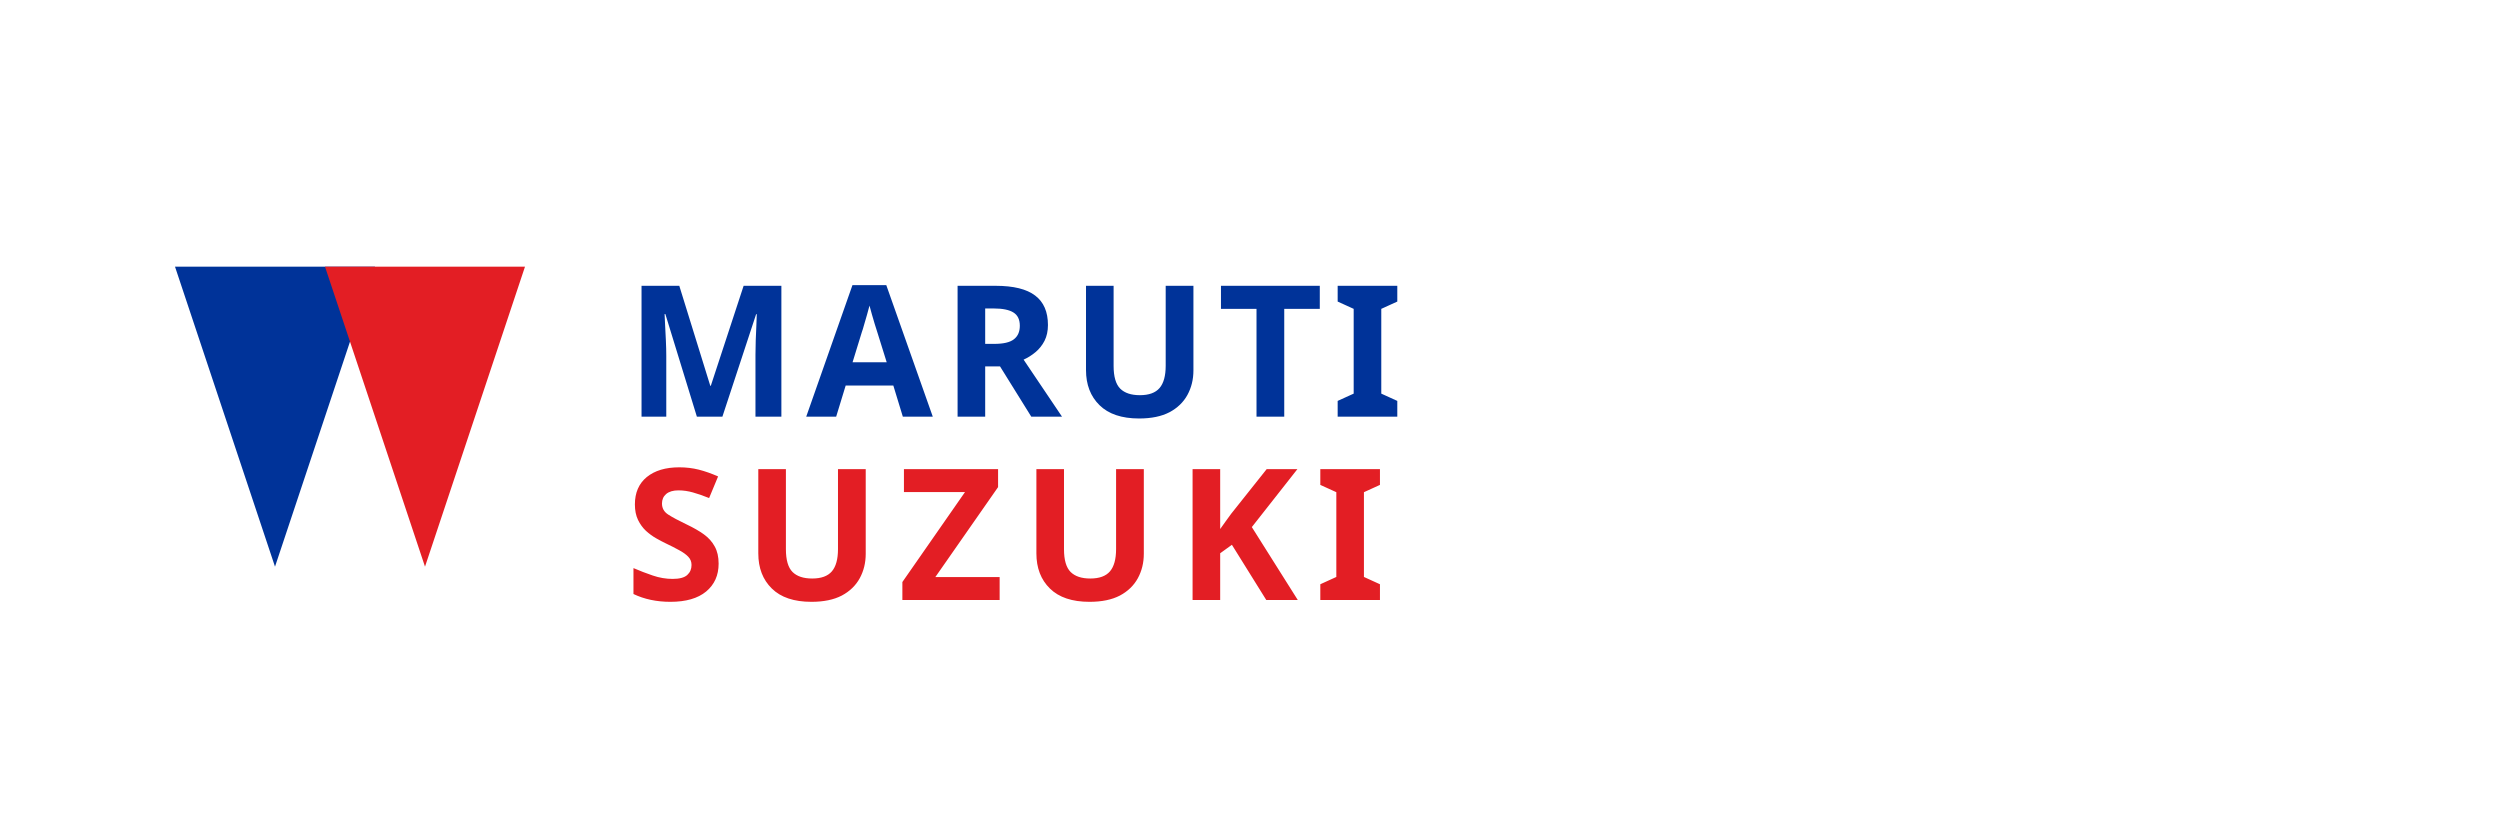
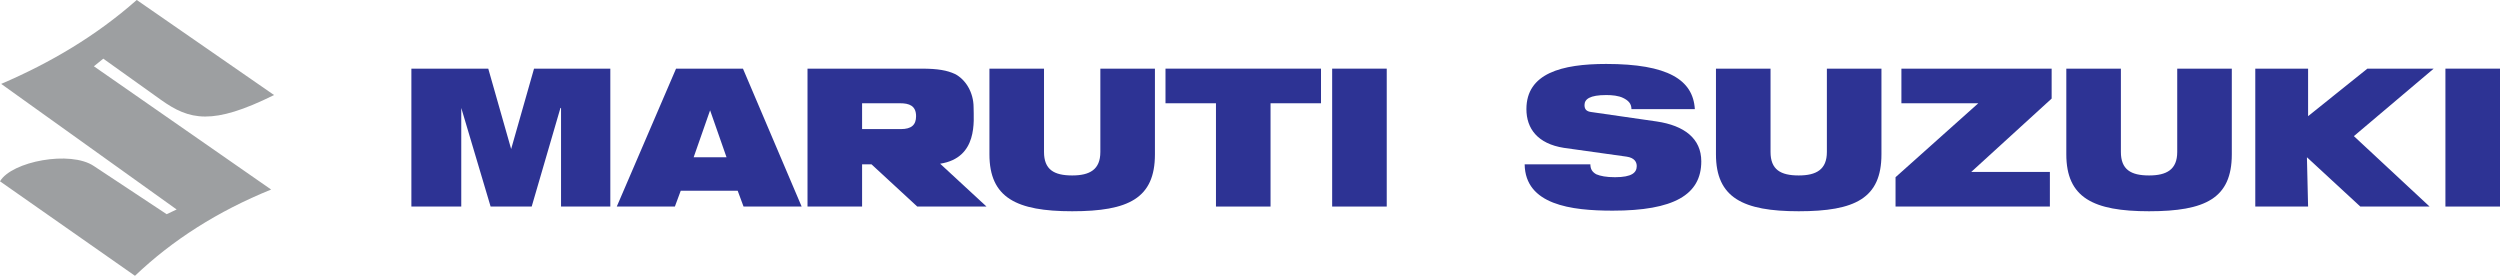
- <svg xmlns="http://www.w3.org/2000/svg" viewBox="0 0 300 100" width="100%" height="100%">
-   <rect width="300" height="100" fill="none" />
-   <g transform="translate(15, 20) scale(0.6)">
-     <path d="M10 20 L50 20 L30 80 Z" fill="#003399" />
-     <path d="M40 20 L80 20 L60 80 Z" fill="#E31E24" />
+ <svg xmlns="http://www.w3.org/2000/svg" version="1.1" id="layer" x="0px" y="0px" style="enable-background:new 244 244 512 512;" xml:space="preserve" viewBox="275 475.18 450 49.65">
+   <g>
+     <path style="fill:#9D9FA1;" d="M299.613,475.176c-7.289,6.443-15.528,11.303-24.401,15.106l31.585,22.606L305,513.732   l-13.099-8.661c-4.225-2.852-14.789-0.845-16.901,2.746l24.296,17.007c6.761-6.444,14.894-11.619,24.507-15.528l-31.901-22.183   l1.69-1.373l10.352,7.393c5.176,3.697,9.296,4.648,20.388-0.845L299.613,475.176" />
+     <polyline style="fill:#2D3394;" points="349.049,487.535 362.887,487.535 367.007,502.007 367.007,502.007 371.127,487.535    384.859,487.535 384.859,512.359 375.986,512.359 375.986,494.612 375.88,494.612 370.704,512.359 363.31,512.359 358.028,494.612    358.028,494.612 358.028,512.359 349.049,512.359 349.049,487.535  " />
+     <path style="fill:#2D3394;" d="M402.817,495.035L402.817,495.035l-2.958,8.451h5.915L402.817,495.035 M396.69,487.535h12.042   l10.563,24.824h-10.458l-1.056-2.852h-10.247l-1.056,2.852h-10.458L396.69,487.535z" />
+     <path style="fill:#2D3394;" d="M453.098,487.535h9.824v15c0,3.169,1.796,4.226,5.07,4.226c3.169,0,5.071-1.056,5.071-4.226v-15   h9.824v15.423c0,7.922-4.754,10.247-14.895,10.247c-10.035,0-14.895-2.43-14.895-10.247V487.535" />
+     <polyline style="fill:#2D3394;" points="493.874,493.768 484.789,493.768 484.789,487.535 512.781,487.535 512.781,493.768    503.697,493.768 503.697,512.359 493.874,512.359 493.874,493.768  " />
+     <rect x="514.789" y="487.535" style="fill:#2D3394;" width="9.823" height="24.824" />
+     <path style="fill:#2D3394;" d="M430.176,493.768h6.866c1.584,0,2.852,0.423,2.852,2.324c0,1.585-0.845,2.324-2.746,2.324h-6.972   V493.768 M452.57,512.359l-8.345-7.711c6.866-1.056,6.021-7.817,6.021-10.14c0-2.746-1.479-5.07-3.38-6.021   c-1.373-0.634-3.063-0.951-5.915-0.951h-20.599v24.824h9.824v-7.605h1.69l8.24,7.605H452.57z" />
+     <path style="fill:#2D3394;" d="M556.514,501.796c-4.753-0.739-6.76-3.486-6.76-6.972c0-6.443,6.338-8.133,14.366-8.133   c11.092,0,15.633,2.852,15.951,8.133h-11.409c0-1.056-0.634-1.584-1.479-2.007c-0.846-0.422-2.007-0.528-3.064-0.528   c-2.957,0-3.908,0.739-3.908,1.796c0,0.739,0.317,1.162,1.268,1.268l11.726,1.69c4.965,0.739,8.027,3.063,8.027,7.183   c0,6.021-4.964,8.873-15.95,8.873c-7.5,0-15.738-1.057-15.844-8.345h11.83c0,0.845,0.317,1.373,1.056,1.795   c0.74,0.317,1.796,0.528,3.381,0.528c3.064,0,3.908-0.845,3.908-2.007c0-0.74-0.422-1.479-1.795-1.69L556.514,501.796" />
+     <path style="fill:#2D3394;" d="M583.873,487.535h9.824v15c0,3.169,1.796,4.226,5.07,4.226c3.169,0,5.071-1.056,5.071-4.226v-15   h9.823v15.423c0,7.922-4.753,10.247-14.894,10.247c-10.035,0-14.894-2.43-14.894-10.247V487.535" />
+     <polyline style="fill:#2D3394;" points="616.197,507.078 631.092,493.768 617.253,493.768 617.253,487.535 644.296,487.535    644.296,492.922 629.824,506.127 643.979,506.127 643.979,512.359 616.197,512.359 616.197,507.078  " />
+     <path style="fill:#2D3394;" d="M646.937,487.535h9.823v15c0,3.169,1.796,4.226,5.07,4.226c3.17,0,5.071-1.056,5.071-4.226v-15   h9.824v15.423c0,7.922-4.753,10.247-14.895,10.247c-10.034,0-14.894-2.43-14.894-10.247v-15.423" />
+     <rect x="715.176" y="487.535" style="fill:#2D3394;" width="9.824" height="24.824" />
+     <polyline style="fill:#2D3394;" points="680.951,512.359 690.457,512.359 690.246,503.486 699.859,512.359 712.324,512.359    698.698,499.683 713.064,487.535 701.126,487.535 690.457,496.091 690.457,487.535 680.951,487.535 680.951,512.359  " />
  </g>
-   <text x="75" y="50" font-family="'Arial Black', sans-serif" font-weight="900" font-size="22" fill="#003399" letter-spacing="1">MARUTI</text>
-   <text x="75" y="72" font-family="'Arial Black', sans-serif" font-weight="900" font-size="22" fill="#E31E24" letter-spacing="2">SUZUKI</text>
</svg>
